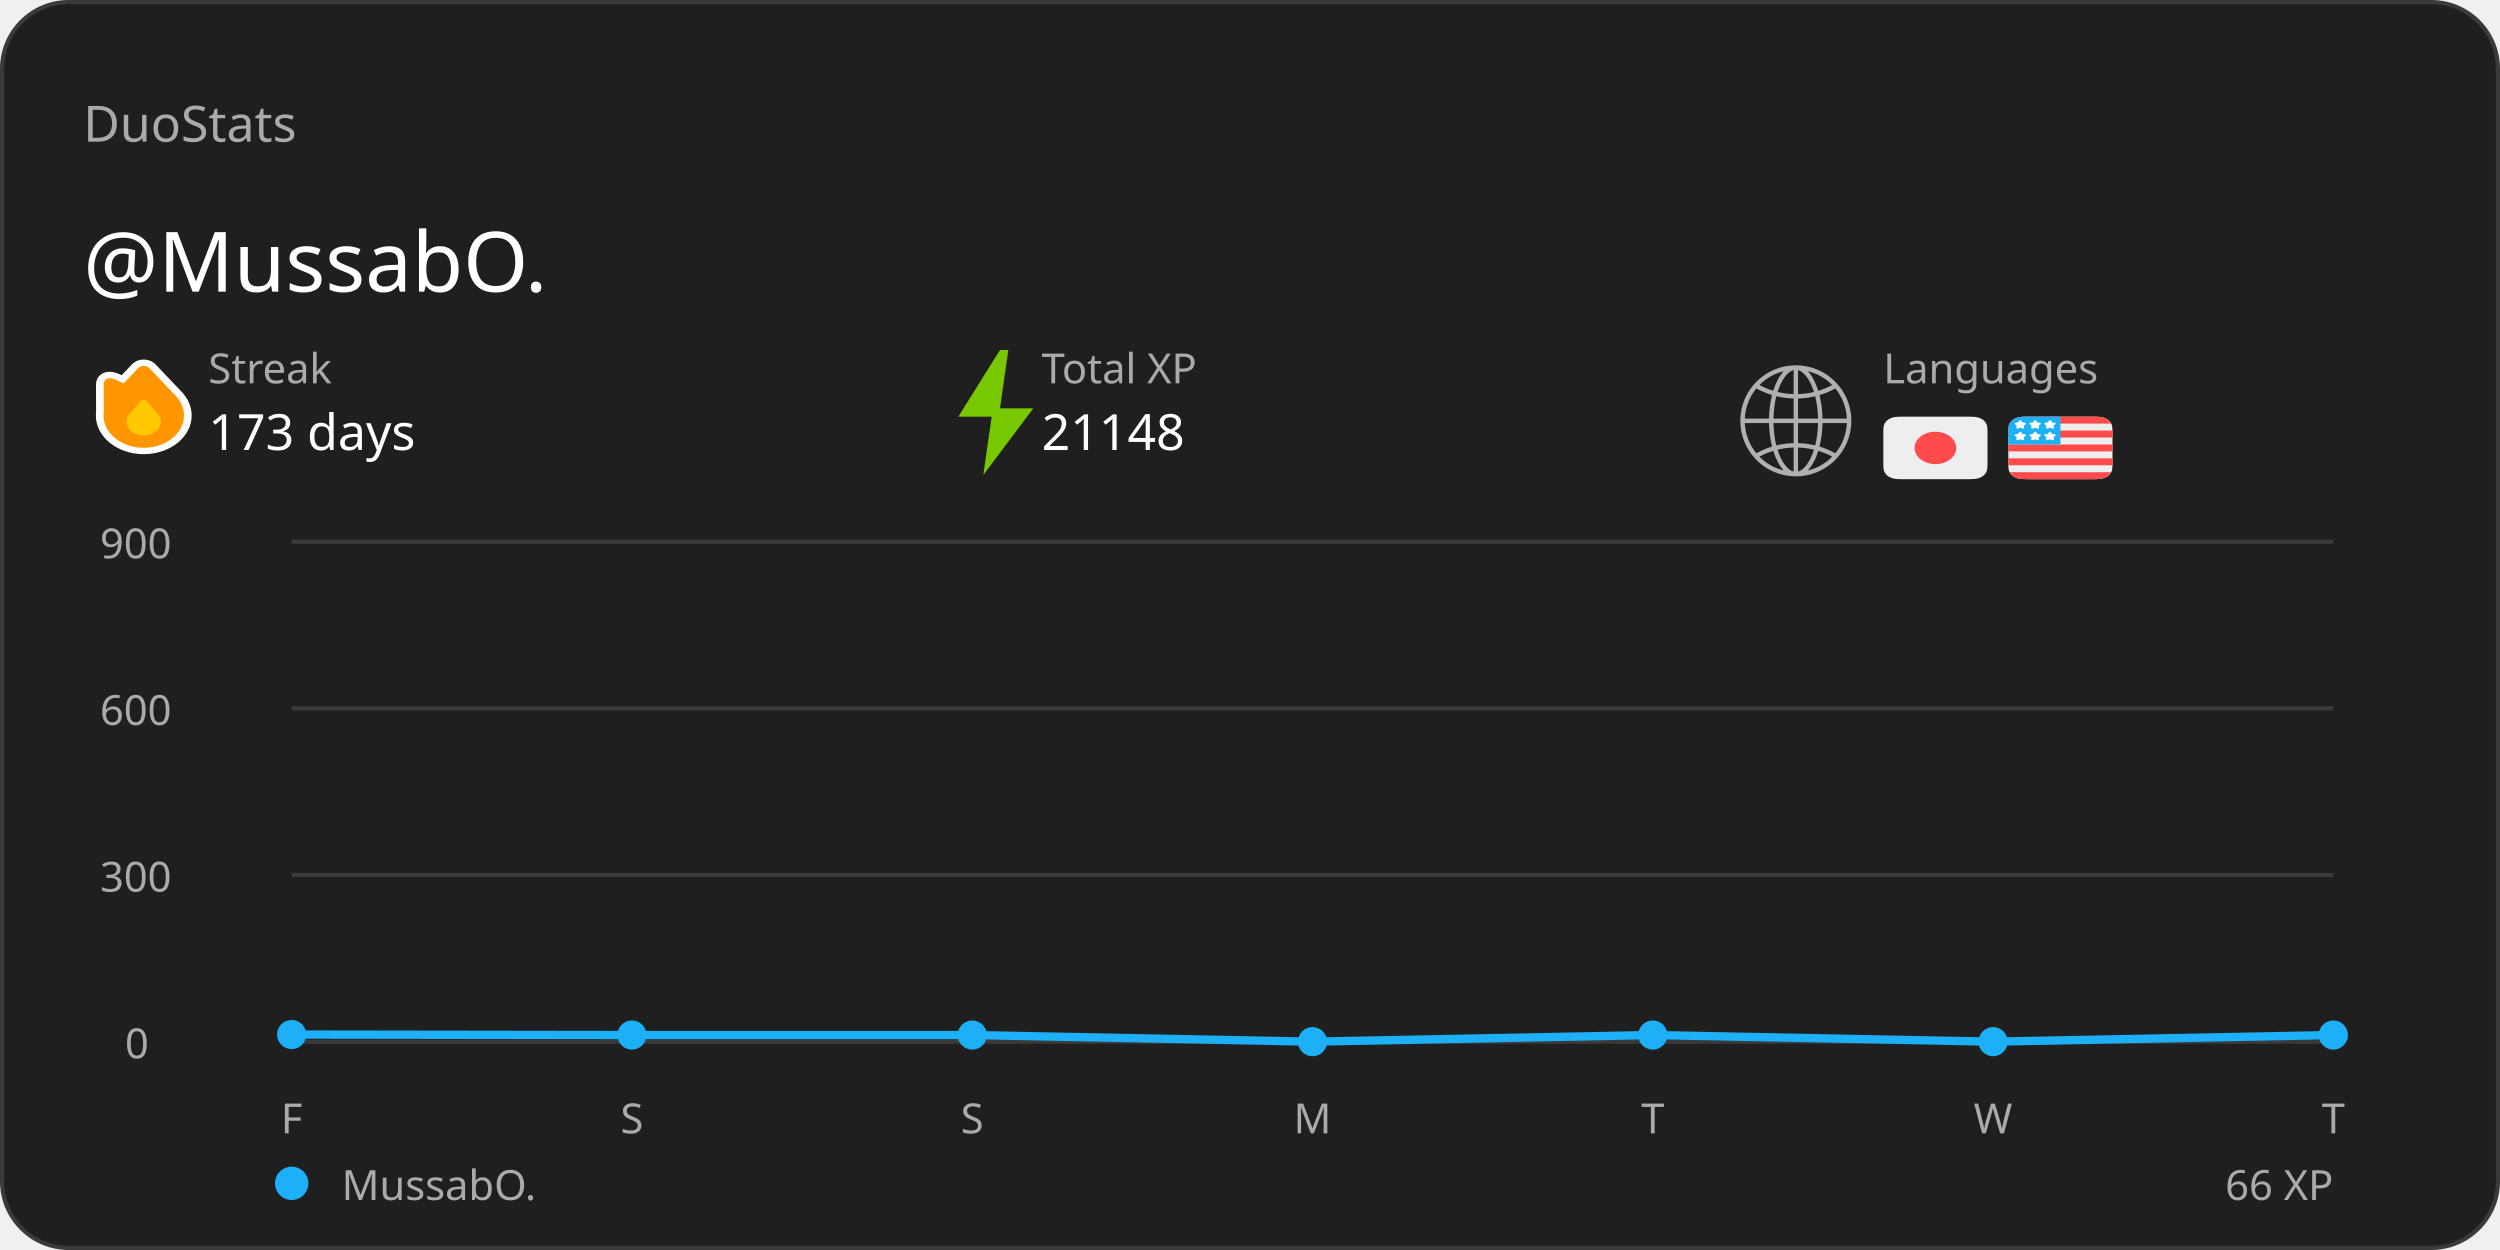
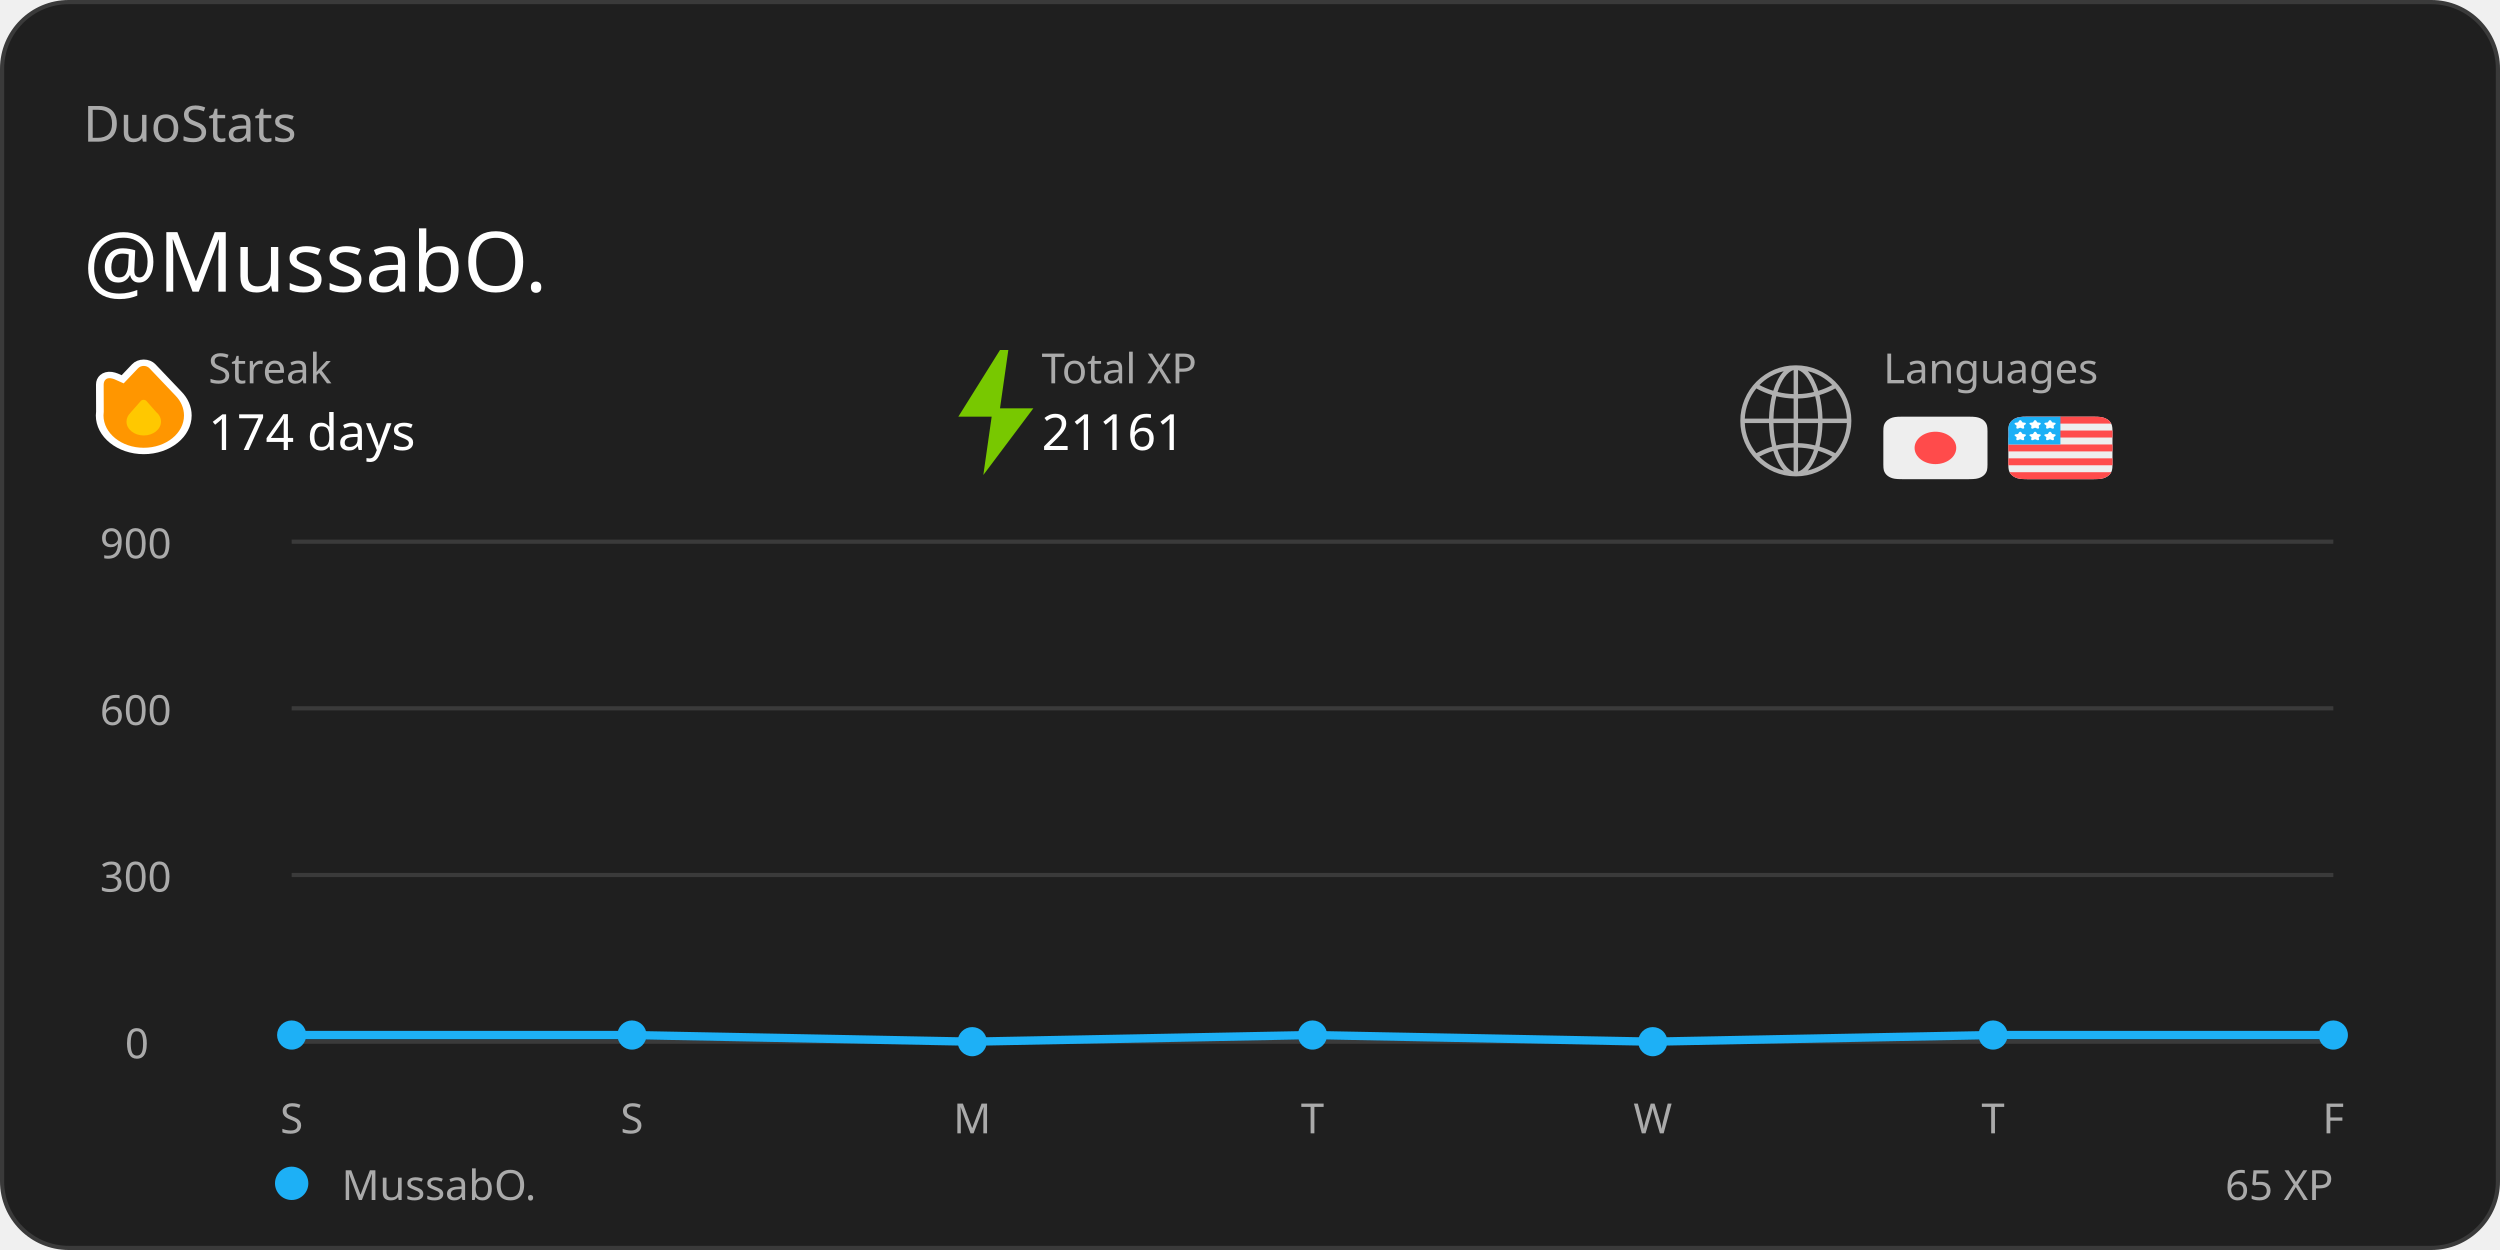
<svg xmlns="http://www.w3.org/2000/svg" width="600" height="300" viewBox="0 0 600 300">
  <rect x="0.5" y="0.5" width="599" height="299" rx="16" fill="#1F1F1F" stroke="#3A3A3A" />
  <text x="20" y="34" fill="#AAAAAA" font-size="12" font-family="DIN Round Pro, system-ui, sans-serif">DuoStats</text>
  <text x="20" y="70" fill="#FFFFFF" font-size="20" font-family="DIN Round Pro, system-ui, sans-serif">@MussabO.</text>
  <g transform="translate(23, 86) scale(0.92, 0.7666667)">
    <g id="Page-1" stroke="none" stroke-width="1" fill="none" fill-rule="evenodd">
      <g id="streak" transform="translate(1, 1)" fill-rule="nonzero">
        <g id="Group" fill="#FF9600" stroke="#FFFFFF" stroke-width="2">
          <path d="M0.068,15.675 L0.044,7.216 C0.039,5.334 1.25,3.942 3.056,4.246 C3.413,4.306 3.998,4.491 4.306,4.656 L5.997,5.561 L9.247,1.464 C9.793,0.776 10.622,0.376 11.5,0.376 C12.378,0.376 13.207,0.776 13.753,1.464 L20.523,10 C22.123,11.939 22.999,14.375 23,16.889 C23,23.034 17.843,28 11.5,28 C5.157,28 0,23.034 0,16.889 C0,16.481 0.023,16.076 0.068,15.675 Z" id="Path" />
        </g>
        <g id="Group" transform="translate(7, 11)" fill="#FFC800">
          <path d="M1.012,5.077 C1.026,5.04 1.046,5.005 1.069,4.973 L3.719,1.364 C3.893,1.127 4.17,0.987 4.464,0.987 C4.758,0.987 5.035,1.127 5.209,1.364 L7.732,4.8 C8.541,5.595 8.998,6.681 9,7.815 C9,10.208 6.985,12.148 4.5,12.148 C2.015,12.148 0,10.208 0,7.815 C0,6.776 0.38,5.823 1.012,5.077 L1.012,5.077 Z" id="Path" />
        </g>
      </g>
    </g>
  </g>
  <text x="50" y="92" fill="#AAAAAA" font-size="10" font-family="DIN Round Pro, system-ui, sans-serif">Streak</text>
-   <text x="50" y="108" fill="#FFFFFF" font-size="12" font-family="DIN Round Pro, system-ui, sans-serif">173 days</text>
+   <text x="50" y="108" fill="#FFFFFF" font-size="12" font-family="DIN Round Pro, system-ui, sans-serif">174 days</text>
  <path d="M240 84 230 100h8l-2 14 12-16h-8l2-14z" fill="#78C800" />
  <text x="250" y="92" fill="#AAAAAA" font-size="10" font-family="DIN Round Pro, system-ui, sans-serif">Total XP</text>
-   <text x="250" y="108" fill="#FFFFFF" font-size="12" font-family="DIN Round Pro, system-ui, sans-serif">21148</text>
+   <text x="250" y="108" fill="#FFFFFF" font-size="12" font-family="DIN Round Pro, system-ui, sans-serif">21161</text>
  <g transform="translate(415, 85) scale(1.0, 1.0)">
    <g id="SVGRepo_bgCarrier" stroke-width="0" />
    <g id="SVGRepo_tracerCarrier" stroke-linecap="round" stroke-linejoin="round" />
    <g id="SVGRepo_iconCarrier">
      <g id="icomoon-ignore"> </g>
      <path d="M16 2.672c-0.004 0-0.007 0-0.011 0-0.002 0-0.003 0-0.005 0-0.005 0-0.010 0.001-0.016 0.001-7.347 0.017-13.296 5.977-13.296 13.327 0 7.348 5.949 13.309 13.296 13.327 0.005 0 0.010 0.001 0.016 0.001 0.002 0 0.004 0 0.005 0 0.004 0 0.008 0 0.011 0 7.36 0 13.328-5.968 13.328-13.328s-5.968-13.328-13.328-13.328zM16.533 10.648c1.413-0.039 2.788-0.225 4.112-0.548 0.399 1.571 0.647 3.382 0.686 5.367h-4.798v-4.819zM16.533 9.582v-5.759c1.437 0.398 2.893 2.314 3.821 5.252-1.231 0.297-2.509 0.47-3.821 0.507zM15.467 3.81v5.772c-1.323-0.037-2.611-0.213-3.852-0.515 0.936-2.956 2.405-4.879 3.852-5.256zM15.467 10.647v4.82h-4.831c0.039-1.988 0.287-3.801 0.687-5.373 1.334 0.326 2.72 0.515 4.144 0.553zM9.563 15.467h-5.811c0.118-2.741 1.139-5.252 2.773-7.241 1.187 0.654 2.446 1.189 3.766 1.589-0.431 1.7-0.689 3.617-0.728 5.652zM9.563 16.533c0.039 2.034 0.297 3.951 0.728 5.651-1.319 0.401-2.579 0.936-3.766 1.59-1.635-1.989-2.656-4.5-2.773-7.241h5.811zM10.636 16.533h4.831v4.814c-1.424 0.038-2.81 0.228-4.145 0.555-0.399-1.571-0.647-3.383-0.686-5.369zM15.467 22.412v5.778c-1.448-0.378-2.919-2.303-3.854-5.263 1.241-0.302 2.53-0.478 3.854-0.515zM16.533 28.178v-5.765c1.313 0.038 2.591 0.211 3.822 0.508-0.928 2.941-2.384 4.86-3.822 5.257zM16.533 21.347v-4.814h4.798c-0.039 1.983-0.286 3.791-0.684 5.361-1.325-0.323-2.7-0.51-4.113-0.548zM22.404 16.533h5.845c-0.118 2.741-1.138 5.251-2.773 7.24-1.197-0.658-2.467-1.197-3.797-1.599 0.43-1.698 0.687-3.611 0.726-5.64zM22.404 15.467c-0.039-2.033-0.297-3.946-0.727-5.646 1.33-0.402 2.599-0.94 3.795-1.598 1.636 1.989 2.658 4.501 2.776 7.244h-5.845zM24.738 7.409c-1.061 0.564-2.18 1.031-3.35 1.385-0.623-2.005-1.498-3.642-2.533-4.717 2.27 0.545 4.297 1.719 5.883 3.332zM13.103 4.087c-1.029 1.073-1.9 2.702-2.521 4.697-1.158-0.353-2.268-0.815-3.319-1.375 1.575-1.602 3.587-2.774 5.84-3.322zM7.259 24.587c1.052-0.561 2.163-1.024 3.322-1.377 0.621 1.997 1.492 3.629 2.522 4.702-2.255-0.549-4.268-1.721-5.844-3.326zM18.855 27.922c1.036-1.075 1.911-2.712 2.535-4.721 1.17 0.355 2.29 0.82 3.351 1.387-1.586 1.614-3.614 2.791-5.886 3.334z" fill="#b0b0b0"> </path>
    </g>
  </g>
  <text x="452" y="92" fill="#AAAAAA" font-size="10" font-family="DIN Round Pro, system-ui, sans-serif">Languages</text>
  <g transform="translate(452, 100) scale(0.3571429, 0.2777778)">
    <g clip-path="url(#clip0_129_1008)">
      <path fill-rule="evenodd" clip-rule="evenodd" d="M12.563 0H57.437C61.805 0 63.389 0.455 64.987 1.309C66.584 2.163 67.837 3.416 68.691 5.013C69.545 6.61 70 8.195 70 12.563V41.437C70 45.805 69.545 47.389 68.691 48.986C67.837 50.584 66.584 51.837 64.987 52.691C63.389 53.545 61.805 54 57.437 54H12.563C8.195 54 6.61 53.545 5.013 52.691C3.416 51.837 2.163 50.584 1.309 48.986C0.455 47.389 0 45.805 0 41.437V12.563C0 8.195 0.455 6.61 1.309 5.013C2.163 3.416 3.416 2.163 5.013 1.309C6.61 0.455 8.195 0 12.563 0Z" fill="#EEEEEE" />
      <path d="M35 41C42.732 41 49 34.732 49 27C49 19.268 42.732 13 35 13C27.268 13 21 19.268 21 27C21 34.732 27.268 41 35 41Z" fill="#FF4B4B" />
    </g>
    <defs>
      <clipPath id="clip0_129_1008">
        <rect width="70" height="54" fill="white" />
      </clipPath>
    </defs>
  </g>
  <g transform="translate(482, 100) scale(0.3571429, 0.2777778)">
    <g clip-path="url(#clip0_129_593)">
      <path fill-rule="evenodd" clip-rule="evenodd" d="M12.563 0H57.437C61.805 0 63.389 0.455 64.987 1.309C66.584 2.163 67.837 3.416 68.691 5.013C69.545 6.61 70 8.195 70 12.563V41.437C70 45.805 69.545 47.389 68.691 48.986C67.837 50.584 66.584 51.837 64.987 52.691C63.389 53.545 61.805 54 57.437 54H12.563C8.195 54 6.61 53.545 5.013 52.691C3.416 51.837 2.163 50.584 1.309 48.986C0.455 47.389 0 45.805 0 41.437V12.563C0 8.195 0.455 6.61 1.309 5.013C2.163 3.416 3.416 2.163 5.013 1.309C6.61 0.455 8.195 0 12.563 0Z" fill="#EEEEEE" />
      <path fill-rule="evenodd" clip-rule="evenodd" d="M12.563 0H57.437C61.805 0 63.389 0.455 64.987 1.309C66.584 2.163 67.837 3.416 68.691 5.013C68.863 5.335 69.019 5.656 69.158 6H0.842C0.981 5.656 1.137 5.335 1.309 5.013C2.163 3.416 3.416 2.163 5.013 1.309C6.61 0.455 8.195 0 12.563 0Z" fill="#FF4B4B" />
      <path fill-rule="evenodd" clip-rule="evenodd" d="M69.997 12C69.999 12.182 70 12.37 70 12.563V18H0V12.563C0 12.37 0.001 12.182 0.003 12H69.997Z" fill="#FF4B4B" />
      <path fill-rule="evenodd" clip-rule="evenodd" d="M70 24V30H0V24H70Z" fill="#FF4B4B" />
      <path fill-rule="evenodd" clip-rule="evenodd" d="M70 41.437C70 41.63 69.999 41.818 69.997 42H0.003C0.001 41.818 0 41.63 0 41.437V36H70V41.437Z" fill="#FF4B4B" />
      <path fill-rule="evenodd" clip-rule="evenodd" d="M69.158 48C69.019 48.344 68.863 48.665 68.691 48.986C67.837 50.584 66.584 51.837 64.987 52.691C63.389 53.545 61.805 54 57.437 54H12.563C8.195 54 6.61 53.545 5.013 52.691C3.416 51.837 2.163 50.584 1.309 48.986C1.137 48.665 0.981 48.344 0.842 48H69.158Z" fill="#FF4B4B" />
      <path fill-rule="evenodd" clip-rule="evenodd" d="M12.563 0H35V24H0V12.563C0 8.195 0.455 6.61 1.309 5.013C2.163 3.416 3.416 2.163 5.013 1.309C6.61 0.455 8.195 0 12.563 0Z" fill="#1CB0F6" />
      <path d="M27.806 9.602L26.531 10.273C26.13 10.483 25.635 10.329 25.424 9.929C25.341 9.769 25.312 9.586 25.342 9.409L25.586 7.988C25.609 7.853 25.564 7.715 25.466 7.62L24.434 6.614C24.11 6.298 24.103 5.779 24.419 5.455C24.545 5.326 24.71 5.242 24.888 5.216L26.314 5.009C26.45 4.989 26.567 4.904 26.628 4.781L27.266 3.489C27.466 3.083 27.957 2.916 28.363 3.117C28.525 3.196 28.655 3.327 28.735 3.489L29.373 4.781C29.434 4.904 29.551 4.989 29.687 5.009L31.113 5.216C31.561 5.281 31.871 5.697 31.806 6.145C31.78 6.323 31.696 6.488 31.567 6.614L30.535 7.62C30.437 7.715 30.392 7.853 30.415 7.988L30.659 9.409C30.735 9.855 30.436 10.278 29.99 10.355C29.812 10.385 29.629 10.356 29.47 10.273L28.194 9.602C28.073 9.538 27.928 9.538 27.806 9.602Z" fill="white" />
      <path d="M27.806 19.602L26.531 20.273C26.13 20.483 25.635 20.329 25.424 19.929C25.341 19.769 25.312 19.587 25.342 19.409L25.586 17.988C25.609 17.853 25.564 17.715 25.466 17.62L24.434 16.614C24.11 16.298 24.103 15.779 24.419 15.455C24.545 15.326 24.71 15.242 24.888 15.216L26.314 15.009C26.45 14.989 26.567 14.904 26.628 14.781L27.266 13.489C27.466 13.083 27.957 12.916 28.363 13.117C28.525 13.196 28.655 13.327 28.735 13.489L29.373 14.781C29.434 14.904 29.551 14.989 29.687 15.009L31.113 15.216C31.561 15.281 31.871 15.697 31.806 16.145C31.78 16.323 31.696 16.488 31.567 16.614L30.535 17.62C30.437 17.715 30.392 17.853 30.415 17.988L30.659 19.409C30.735 19.855 30.436 20.278 29.99 20.355C29.812 20.385 29.629 20.356 29.47 20.273L28.194 19.602C28.073 19.538 27.928 19.538 27.806 19.602Z" fill="white" />
      <path d="M17.806 9.602L16.531 10.273C16.13 10.483 15.635 10.329 15.425 9.929C15.341 9.769 15.312 9.586 15.342 9.409L15.586 7.988C15.609 7.853 15.564 7.715 15.466 7.62L14.434 6.614C14.11 6.298 14.103 5.779 14.419 5.455C14.545 5.326 14.71 5.242 14.888 5.216L16.314 5.009C16.45 4.989 16.567 4.904 16.628 4.781L17.266 3.489C17.466 3.083 17.957 2.916 18.363 3.117C18.525 3.196 18.655 3.327 18.735 3.489L19.373 4.781C19.434 4.904 19.551 4.989 19.687 5.009L21.113 5.216C21.561 5.281 21.871 5.697 21.806 6.145C21.78 6.323 21.696 6.488 21.567 6.614L20.535 7.62C20.437 7.715 20.392 7.853 20.415 7.988L20.659 9.409C20.735 9.855 20.436 10.278 19.99 10.355C19.812 10.385 19.629 10.356 19.47 10.273L18.194 9.602C18.073 9.538 17.928 9.538 17.806 9.602Z" fill="white" />
      <path d="M17.806 19.602L16.531 20.273C16.13 20.483 15.635 20.329 15.425 19.929C15.341 19.769 15.312 19.587 15.342 19.409L15.586 17.988C15.609 17.853 15.564 17.715 15.466 17.62L14.434 16.614C14.11 16.298 14.103 15.779 14.419 15.455C14.545 15.326 14.71 15.242 14.888 15.216L16.314 15.009C16.45 14.989 16.567 14.904 16.628 14.781L17.266 13.489C17.466 13.083 17.957 12.916 18.363 13.117C18.525 13.196 18.655 13.327 18.735 13.489L19.373 14.781C19.434 14.904 19.551 14.989 19.687 15.009L21.113 15.216C21.561 15.281 21.871 15.697 21.806 16.145C21.78 16.323 21.696 16.488 21.567 16.614L20.535 17.62C20.437 17.715 20.392 17.853 20.415 17.988L20.659 19.409C20.735 19.855 20.436 20.278 19.99 20.355C19.812 20.385 19.629 20.356 19.47 20.273L18.194 19.602C18.073 19.538 17.928 19.538 17.806 19.602Z" fill="white" />
      <path d="M7.807 9.602L6.531 10.273C6.13 10.483 5.635 10.329 5.424 9.929C5.341 9.769 5.312 9.586 5.342 9.409L5.586 7.988C5.609 7.853 5.564 7.715 5.466 7.62L4.434 6.614C4.11 6.298 4.103 5.779 4.419 5.455C4.545 5.326 4.71 5.242 4.888 5.216L6.314 5.009C6.45 4.989 6.567 4.904 6.628 4.781L7.266 3.489C7.466 3.083 7.957 2.916 8.363 3.117C8.525 3.196 8.655 3.327 8.735 3.489L9.373 4.781C9.434 4.904 9.551 4.989 9.687 5.009L11.113 5.216C11.561 5.281 11.871 5.697 11.806 6.145C11.78 6.323 11.696 6.488 11.567 6.614L10.535 7.62C10.437 7.715 10.392 7.853 10.415 7.988L10.659 9.409C10.735 9.855 10.436 10.278 9.99 10.355C9.812 10.385 9.629 10.356 9.47 10.273L8.194 9.602C8.073 9.538 7.928 9.538 7.807 9.602Z" fill="white" />
      <path d="M7.807 19.602L6.531 20.273C6.13 20.483 5.635 20.329 5.424 19.929C5.341 19.769 5.312 19.587 5.342 19.409L5.586 17.988C5.609 17.853 5.564 17.715 5.466 17.62L4.434 16.614C4.11 16.298 4.103 15.779 4.419 15.455C4.545 15.326 4.71 15.242 4.888 15.216L6.314 15.009C6.45 14.989 6.567 14.904 6.628 14.781L7.266 13.489C7.466 13.083 7.957 12.916 8.363 13.117C8.525 13.196 8.655 13.327 8.735 13.489L9.373 14.781C9.434 14.904 9.551 14.989 9.687 15.009L11.113 15.216C11.561 15.281 11.871 15.697 11.806 16.145C11.78 16.323 11.696 16.488 11.567 16.614L10.535 17.62C10.437 17.715 10.392 17.853 10.415 17.988L10.659 19.409C10.735 19.855 10.436 20.278 9.99 20.355C9.812 20.385 9.629 20.356 9.47 20.273L8.194 19.602C8.073 19.538 7.928 19.538 7.807 19.602Z" fill="white" />
    </g>
    <defs>
      <clipPath id="clip0_129_593">
        <rect width="70" height="54" fill="white" />
      </clipPath>
    </defs>
  </g>
  <g stroke="#3A3A3A" stroke-width="1">
    <line x1="70" y1="250" x2="560" y2="250" />
    <line x1="70" y1="210" x2="560" y2="210" />
    <line x1="70" y1="170" x2="560" y2="170" />
    <line x1="70" y1="130" x2="560" y2="130" />
  </g>
  <g fill="#AAAAAA" font-size="10" font-family="DIN Round Pro, system-ui, sans-serif">
    <text x="30" y="254">0</text>
    <text x="24" y="214">300</text>
    <text x="24" y="174">600</text>
    <text x="24" y="134">900</text>
  </g>
-   <polyline points="70.0,248.289 151.667,248.411 233.333,248.411 315.0,250.0 396.667,248.411 478.333,250.0 560.0,248.411" fill="none" stroke="#1DB0F6" stroke-width="2" stroke-linecap="round" stroke-linejoin="round" />
-   <circle cx="70.0" cy="248.289" r="3.5" fill="#1DB0F6" />
+   <polyline points="70.0,248.411 151.667,248.411 233.333,250.0 315.0,248.411 396.667,250.0 478.333,248.411 560.0,248.411" fill="none" stroke="#1DB0F6" stroke-width="2" stroke-linecap="round" stroke-linejoin="round" />
+   <circle cx="70.0" cy="248.411" r="3.5" fill="#1DB0F6" />
  <circle cx="151.667" cy="248.411" r="3.5" fill="#1DB0F6" />
-   <circle cx="233.333" cy="248.411" r="3.5" fill="#1DB0F6" />
-   <circle cx="315.0" cy="250.0" r="3.5" fill="#1DB0F6" />
-   <circle cx="396.667" cy="248.411" r="3.5" fill="#1DB0F6" />
-   <circle cx="478.333" cy="250.0" r="3.5" fill="#1DB0F6" />
+   <circle cx="233.333" cy="250.0" r="3.5" fill="#1DB0F6" />
+   <circle cx="315.0" cy="248.411" r="3.5" fill="#1DB0F6" />
+   <circle cx="396.667" cy="250.0" r="3.5" fill="#1DB0F6" />
+   <circle cx="478.333" cy="248.411" r="3.5" fill="#1DB0F6" />
  <circle cx="560.0" cy="248.411" r="3.5" fill="#1DB0F6" />
-   <text x="70.0" y="272" fill="#AAAAAA" font-size="10" text-anchor="middle" font-family="DIN Round Pro, system-ui, sans-serif">F</text>
+   <text x="70.0" y="272" fill="#AAAAAA" font-size="10" text-anchor="middle" font-family="DIN Round Pro, system-ui, sans-serif">S</text>
  <text x="151.667" y="272" fill="#AAAAAA" font-size="10" text-anchor="middle" font-family="DIN Round Pro, system-ui, sans-serif">S</text>
-   <text x="233.333" y="272" fill="#AAAAAA" font-size="10" text-anchor="middle" font-family="DIN Round Pro, system-ui, sans-serif">S</text>
-   <text x="315.0" y="272" fill="#AAAAAA" font-size="10" text-anchor="middle" font-family="DIN Round Pro, system-ui, sans-serif">M</text>
-   <text x="396.667" y="272" fill="#AAAAAA" font-size="10" text-anchor="middle" font-family="DIN Round Pro, system-ui, sans-serif">T</text>
-   <text x="478.333" y="272" fill="#AAAAAA" font-size="10" text-anchor="middle" font-family="DIN Round Pro, system-ui, sans-serif">W</text>
-   <text x="560.0" y="272" fill="#AAAAAA" font-size="10" text-anchor="middle" font-family="DIN Round Pro, system-ui, sans-serif">T</text>
+   <text x="233.333" y="272" fill="#AAAAAA" font-size="10" text-anchor="middle" font-family="DIN Round Pro, system-ui, sans-serif">M</text>
+   <text x="315.0" y="272" fill="#AAAAAA" font-size="10" text-anchor="middle" font-family="DIN Round Pro, system-ui, sans-serif">T</text>
+   <text x="396.667" y="272" fill="#AAAAAA" font-size="10" text-anchor="middle" font-family="DIN Round Pro, system-ui, sans-serif">W</text>
+   <text x="478.333" y="272" fill="#AAAAAA" font-size="10" text-anchor="middle" font-family="DIN Round Pro, system-ui, sans-serif">T</text>
+   <text x="560.0" y="272" fill="#AAAAAA" font-size="10" text-anchor="middle" font-family="DIN Round Pro, system-ui, sans-serif">F</text>
  <circle cx="70" cy="284" r="4" fill="#1DB0F6" />
  <text x="82" y="288" fill="#AAAAAA" font-size="10" font-family="DIN Round Pro, system-ui, sans-serif">MussabO.</text>
-   <text x="560" y="288" fill="#AAAAAA" font-size="10" text-anchor="end" font-family="DIN Round Pro, system-ui, sans-serif">66 XP</text>
+   <text x="560" y="288" fill="#AAAAAA" font-size="10" text-anchor="end" font-family="DIN Round Pro, system-ui, sans-serif">65 XP</text>
</svg>
